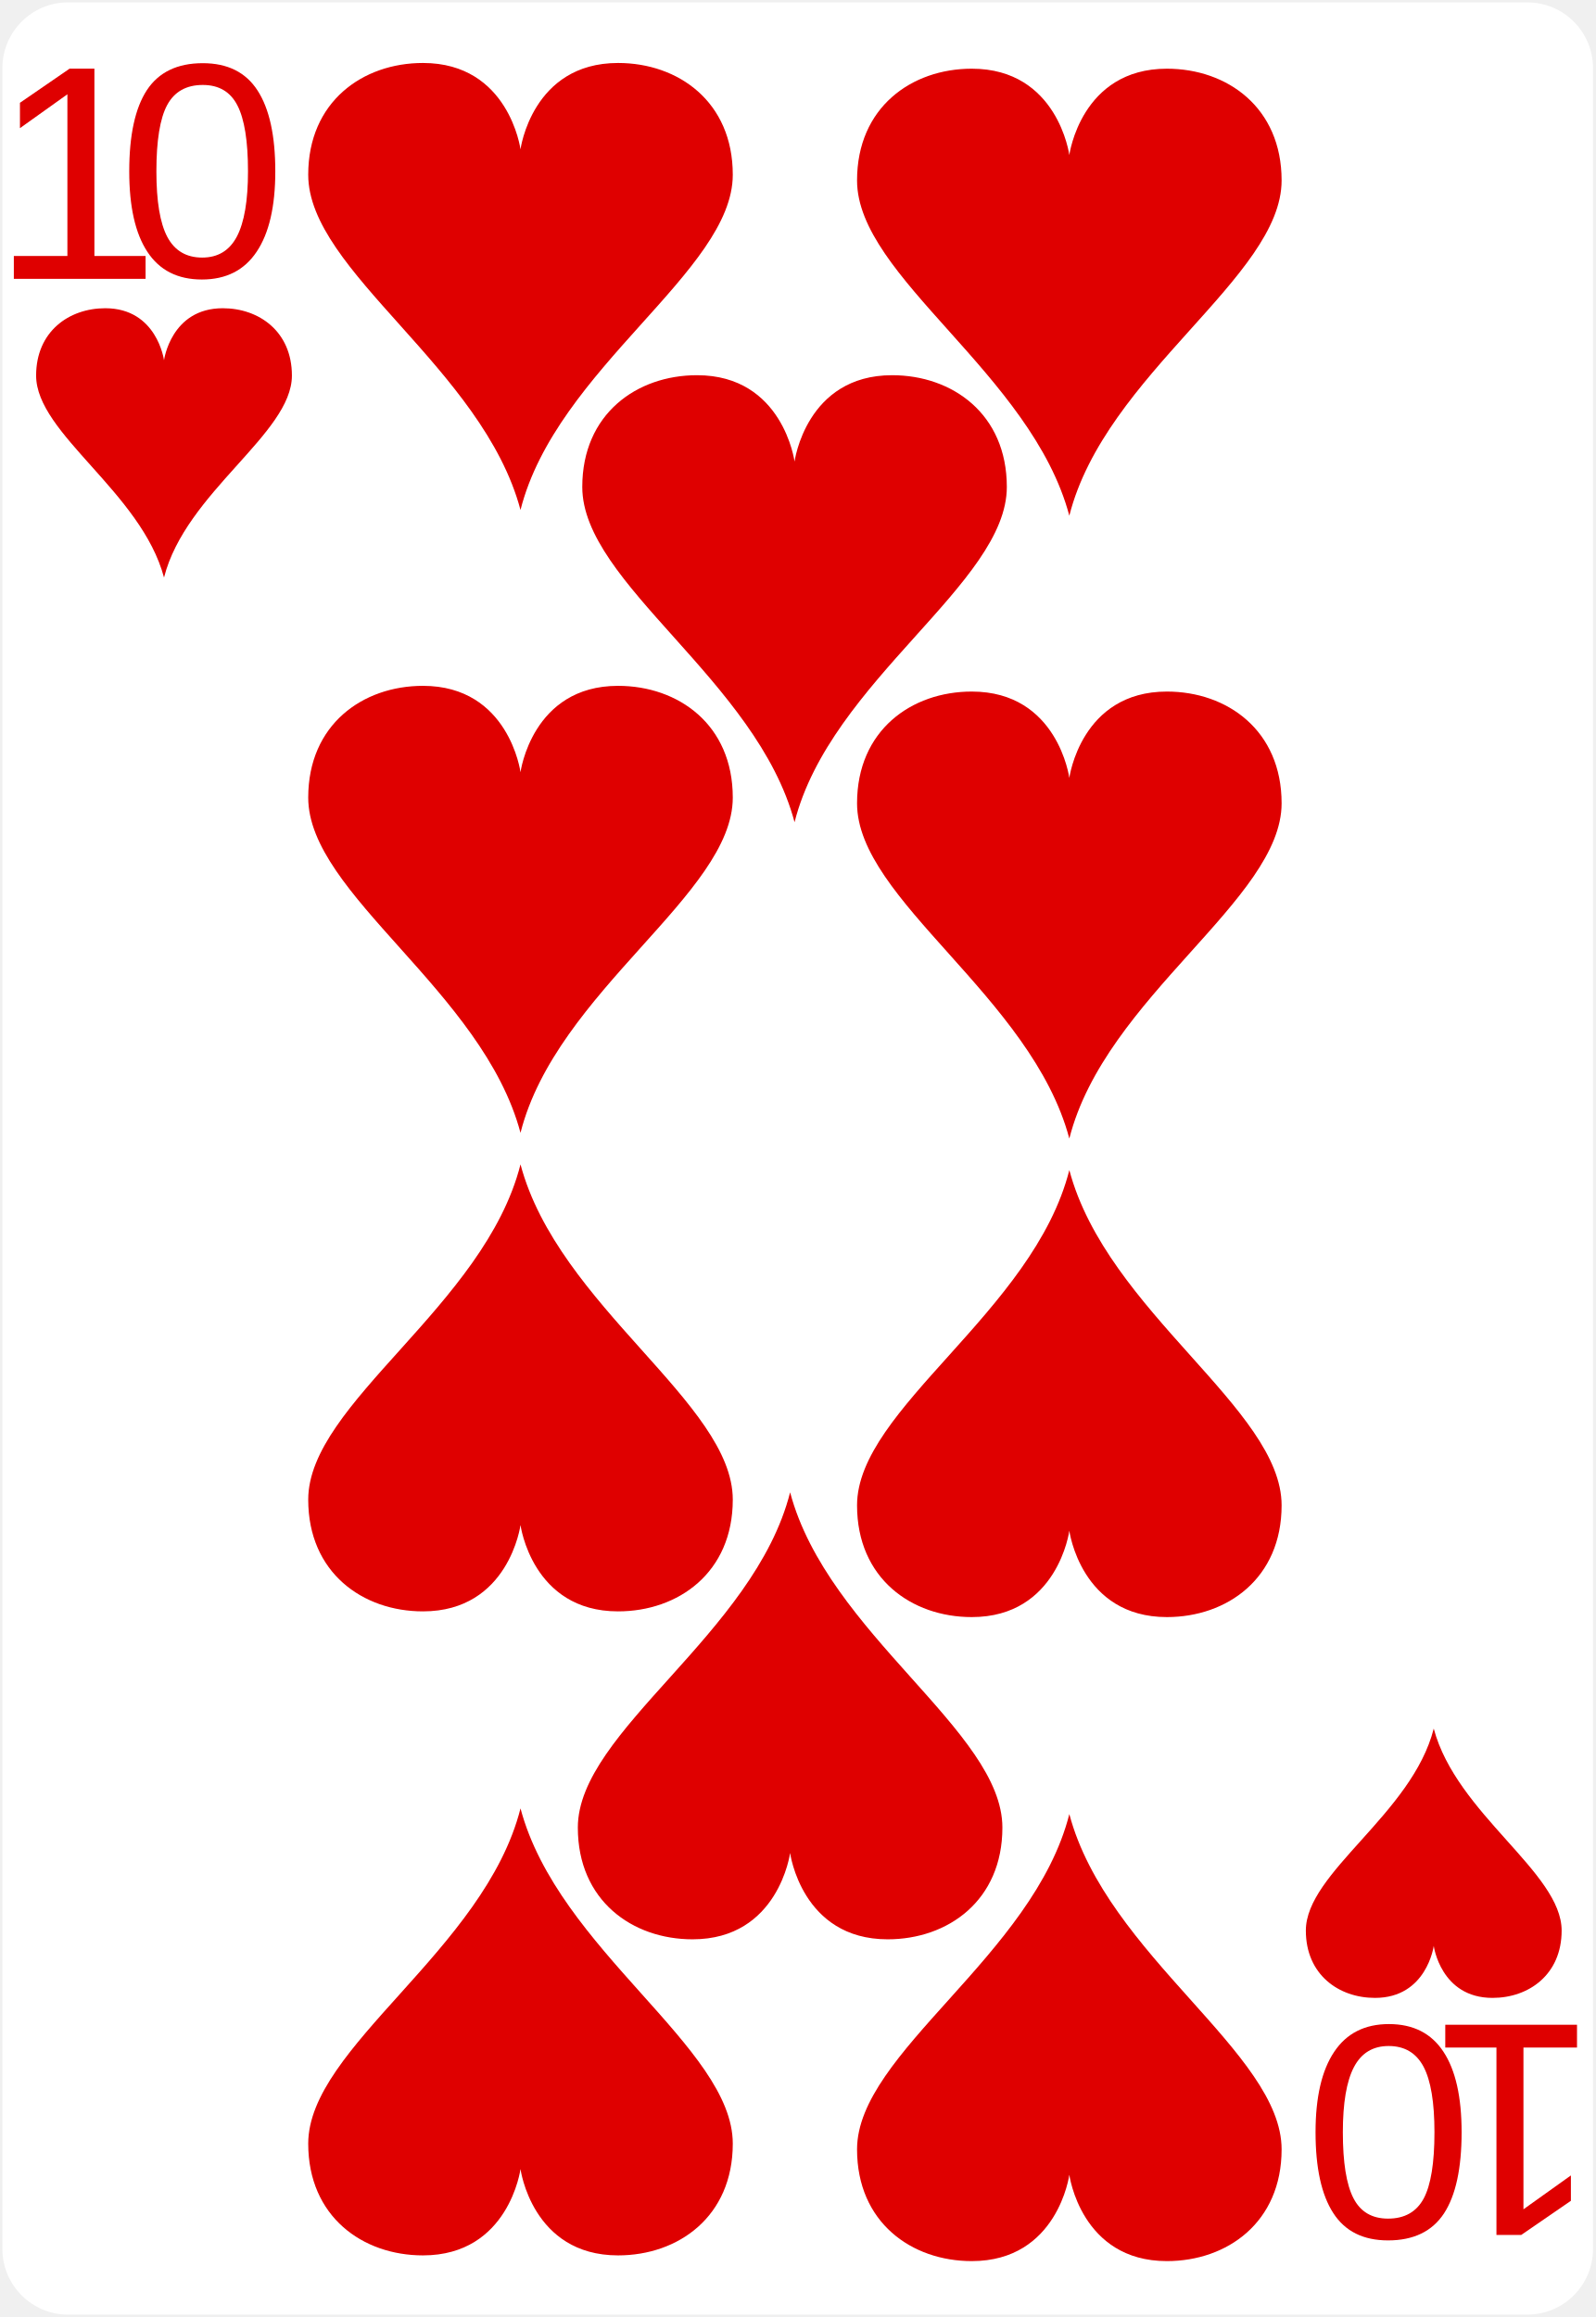
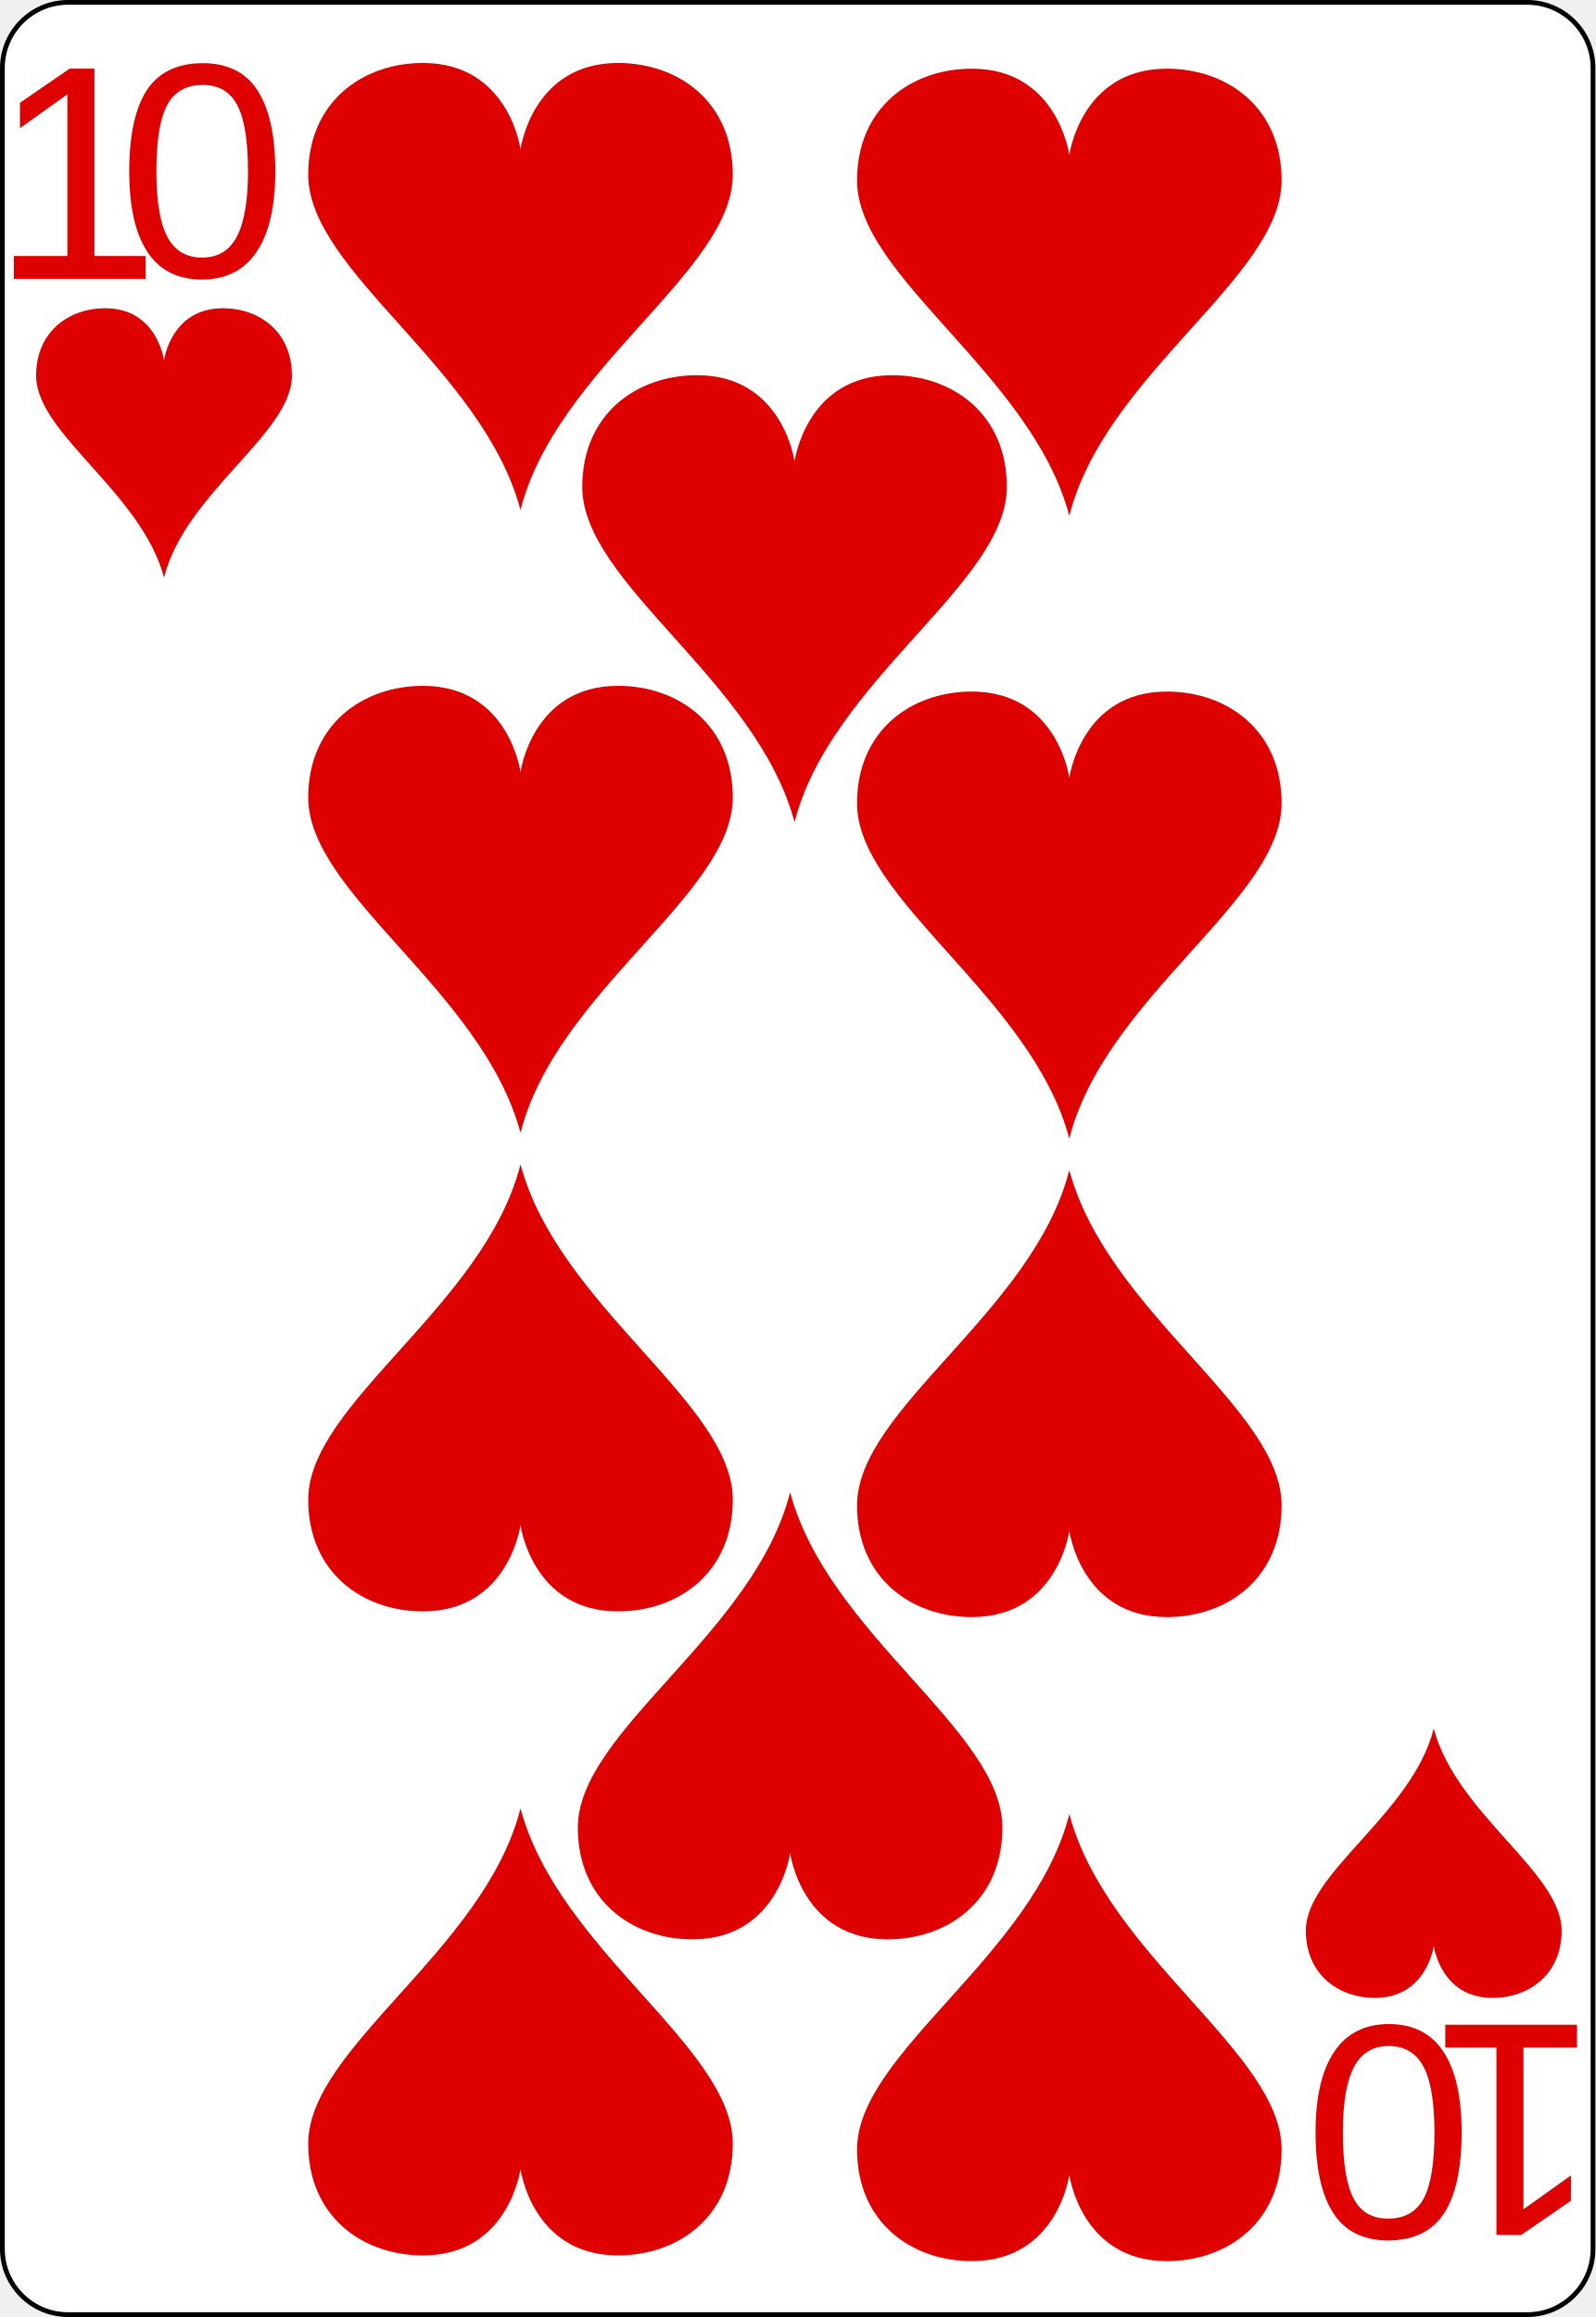
<svg xmlns="http://www.w3.org/2000/svg" xmlns:xlink="http://www.w3.org/1999/xlink" width="167.087pt" height="242.667pt" viewBox="0 0 167.087 242.667" xml:space="preserve" id="svg2" version="1.1">
  <defs id="defs41">
    <radialGradient xlink:href="#linearGradient3773" id="radialGradient3781" cx="-0.158" cy="-8.835" fx="-0.158" fy="-8.835" r="8" gradientTransform="matrix(-1.584269,-0.02349808,0.03071979,-2.477574,-0.2485638,-26.71351)" gradientUnits="userSpaceOnUse" />
    <linearGradient id="linearGradient3773">
      <stop style="stop-color:#000000;stop-opacity:1;" offset="0" id="stop3775" />
      <stop style="stop-color:#000000;stop-opacity:0.649;" offset="1" id="stop3777" />
    </linearGradient>
    <radialGradient xlink:href="#linearGradient3773" id="radialGradient3957" cx="-0.158" cy="-8.835" fx="-0.158" fy="-8.835" r="8" gradientTransform="matrix(-1.584269,-0.02349808,0.03071979,-2.477574,-0.2485638,-26.71351)" gradientUnits="userSpaceOnUse" />
    <linearGradient id="linearGradient3959">
      <stop style="stop-color:#000000;stop-opacity:1;" offset="0" id="stop3961" />
      <stop style="stop-color:#000000;stop-opacity:0.649;" offset="1" id="stop3963" />
    </linearGradient>
    <radialGradient r="81.903" fy="509.476" fx="168.025" cy="509.476" cx="168.025" gradientTransform="matrix(1.25656,-0.7774064,0.3366382,0.5361257,-221.2021,359.2426)" gradientUnits="userSpaceOnUse" id="radialGradient3975" xlink:href="#linearGradient3784-4" />
    <linearGradient id="linearGradient3784-4">
      <stop style="stop-color:#ffffff;stop-opacity:0.435;" offset="0" id="stop3786-8" />
      <stop style="stop-color:#000000;stop-opacity:0;" offset="1" id="stop3788-6" />
    </linearGradient>
    <radialGradient xlink:href="#linearGradient3784-4-5" id="radialGradient3929" gradientUnits="userSpaceOnUse" gradientTransform="matrix(1.25656,-0.7774064,0.3366382,0.5361257,-221.2021,359.2426)" cx="168.025" cy="509.476" fx="168.025" fy="509.476" r="81.903" />
    <linearGradient id="linearGradient3784-4-5">
      <stop style="stop-color:#ffffff;stop-opacity:0.489;" offset="0" id="stop3786-8-0" />
      <stop style="stop-color:#000000;stop-opacity:0;" offset="1" id="stop3788-6-3" />
    </linearGradient>
    <radialGradient xlink:href="#linearGradient3784-4-1" id="radialGradient3927" gradientUnits="userSpaceOnUse" gradientTransform="matrix(1.25656,-0.7774064,0.3366382,0.5361257,-221.2021,359.2426)" cx="168.025" cy="509.476" fx="168.025" fy="509.476" r="81.903" />
    <linearGradient id="linearGradient3784-4-1">
      <stop style="stop-color:#ffffff;stop-opacity:0.237;" offset="0" id="stop3786-8-03" />
      <stop style="stop-color:#000000;stop-opacity:0;" offset="1" id="stop3788-6-6" />
    </linearGradient>
    <radialGradient xlink:href="#linearGradient3768" id="radialGradient3776" cx="-0.206" cy="-4.579" fx="-0.206" fy="-4.579" r="8" gradientTransform="matrix(-1,0,0,-1.720176,-0.4120407,-13.02719)" gradientUnits="userSpaceOnUse" />
    <linearGradient id="linearGradient3768">
      <stop style="stop-color:#df0000;stop-opacity:1;" offset="0" id="stop3770" />
      <stop style="stop-color:#df0000;stop-opacity:0.672;" offset="1" id="stop3772" />
    </linearGradient>
    <radialGradient r="81.903" fy="511.223" fx="171.487" cy="511.223" cx="171.487" gradientTransform="matrix(1.152989,-0.6739155,0.3948202,0.6754904,-233.6326,270.4008)" gradientUnits="userSpaceOnUse" id="radialGradient4013" xlink:href="#linearGradient3784-4-6" />
    <linearGradient id="linearGradient3784-4-6">
      <stop style="stop-color:#ffffff;stop-opacity:0.313;" offset="0" id="stop3786-8-8" />
      <stop style="stop-color:#000000;stop-opacity:0;" offset="1" id="stop3788-6-8" />
    </linearGradient>
    <radialGradient r="81.903" fy="492.632" fx="159.354" cy="492.632" cx="159.354" gradientTransform="matrix(1.089478,-0.715138,0.4464527,0.6562658,-244.9333,290.9185)" gradientUnits="userSpaceOnUse" id="radialGradient4013-8" xlink:href="#linearGradient3784-4-2" />
    <linearGradient id="linearGradient3784-4-2">
      <stop style="stop-color:#ffffff;stop-opacity:0.29;" offset="0" id="stop3786-8-1" />
      <stop style="stop-color:#000000;stop-opacity:0;" offset="1" id="stop3788-6-5" />
    </linearGradient>
    <radialGradient r="81.903" fy="492.632" fx="159.354" cy="492.632" cx="159.354" gradientTransform="matrix(1.089478,-0.715138,0.4464527,0.6562658,-244.9333,290.9185)" gradientUnits="userSpaceOnUse" id="radialGradient3073" xlink:href="#linearGradient3784-4-2" />
  </defs>
-   <g id="Layer_x0020_1" style="fill-rule:nonzero;clip-rule:nonzero;stroke:none;stroke-miterlimit:4;">
-     <path style="fill:#FFFFFF;stroke:none;" d="M166.837,235.548c0,3.777-3.087,6.869-6.871,6.869H7.111c-3.775,0-6.861-3.092-6.861-6.869V7.12C0.25,3.343,3.336,0.25,7.111,0.25h152.855    c3.784,0,6.871,3.093,6.871,6.87v228.428z" id="path5" />
+   <g id="Layer_x0020_1" style="fill-rule:nonzero;clip-rule:nonzero;stroke:#000000;stroke-miterlimit:4;">
+     <path style="fill:#FFFFFF;stroke-width:0.5;" d="M166.837,235.548c0,3.777-3.087,6.869-6.871,6.869H7.111c-3.775,0-6.861-3.092-6.861-6.869V7.12C0.25,3.343,3.336,0.25,7.111,0.25h152.855    c3.784,0,6.871,3.093,6.871,6.87v228.428z" id="path5" />
    <g style="stroke:none;" id="g7">
      <g id="g9">
				
			</g>
    </g>
    <g id="g15">
			
		</g>
    <g id="g19">
			
		</g>
    <g style="stroke:none;" id="g23">
      <g id="g25">
				
			</g>
    </g>
    <g style="stroke:none;" id="g31">
      <g id="g33">
				
			</g>
    </g>
  </g>
  <text xml:space="preserve" style="font-size:32px;font-style:normal;font-weight:normal;line-height:125%;letter-spacing:0px;word-spacing:0px;fill:#df0000;fill-opacity:1;stroke:none;font-family:Bitstream Vera Sans" x="-0.987" y="29.203" id="text3788">
    <tspan id="tspan3790" x="-0.987" y="29.203" style="font-style:normal;font-variant:normal;font-weight:normal;font-stretch:normal;fill:#df0000;fill-opacity:1;font-family:Arial;-inkscape-font-specification:Arial">1</tspan>
  </text>
  <g transform="matrix(1.674307,0,0,1.566992,17.17751,46.38532)" id="layer1-9-6" style="fill:#df0000;fill-opacity:1">
    <path style="fill:#df0000;fill-opacity:1" id="hl-8" d="M 3.676,-9 C 0.433,-9 0,-5.523 0,-5.523 0,-5.523 -0.433,-9 -3.676,-9 -5.946,-9 -8,-7.441 -8,-4.5 -8,-0.614 -1.421,3.294 0,9 1.352,3.299 8,-0.614 8,-4.5 8,-7.441 5.946,-9 3.676,-9 z" />
  </g>
  <g transform="matrix(-1.674307,0,0,-1.566992,150.156,195.1431)" id="layer1-9-6-5" style="fill:#df0000;fill-opacity:1">
    <path style="fill:#df0000;fill-opacity:1" id="hl-8-1" d="M 3.676,-9 C 0.433,-9 0,-5.523 0,-5.523 0,-5.523 -0.433,-9 -3.676,-9 -5.946,-9 -8,-7.441 -8,-4.5 -8,-0.614 -1.421,3.294 0,9 1.352,3.299 8,-0.614 8,-4.5 8,-7.441 5.946,-9 3.676,-9 z" />
  </g>
  <g transform="matrix(2.779008,0,0,2.600887,54.51227,30.00377)" id="layer1-9-6-8" style="fill:#df0000;fill-opacity:1">
    <path style="fill:#df0000;fill-opacity:1" id="hl-8-8" d="M 3.676,-9 C 0.433,-9 0,-5.523 0,-5.523 0,-5.523 -0.433,-9 -3.676,-9 -5.946,-9 -8,-7.441 -8,-4.5 -8,-0.614 -1.421,3.294 0,9 1.352,3.299 8,-0.614 8,-4.5 8,-7.441 5.946,-9 3.676,-9 z" />
  </g>
  <g transform="matrix(-2.779008,0,0,-2.600887,54.51227,212.8062)" id="layer1-9-6-8-9" style="fill:#df0000;fill-opacity:1">
    <path style="fill:#df0000;fill-opacity:1" id="hl-8-8-5" d="M 3.676,-9 C 0.433,-9 0,-5.523 0,-5.523 0,-5.523 -0.433,-9 -3.676,-9 -5.946,-9 -8,-7.441 -8,-4.5 -8,-0.614 -1.421,3.294 0,9 1.352,3.299 8,-0.614 8,-4.5 8,-7.441 5.946,-9 3.676,-9 z" />
  </g>
  <g transform="matrix(2.779008,0,0,2.600887,54.51227,95.23862)" id="layer1-9-6-8-8" style="fill:#df0000;fill-opacity:1">
    <path style="fill:#df0000;fill-opacity:1" id="hl-8-8-8" d="M 3.676,-9 C 0.433,-9 0,-5.523 0,-5.523 0,-5.523 -0.433,-9 -3.676,-9 -5.946,-9 -8,-7.441 -8,-4.5 -8,-0.614 -1.421,3.294 0,9 1.352,3.299 8,-0.614 8,-4.5 8,-7.441 5.946,-9 3.676,-9 z" />
  </g>
  <g transform="matrix(-2.779008,0,0,-2.600887,54.51227,145.356)" id="layer1-9-6-8-884-8" style="fill:#df0000;fill-opacity:1">
    <path style="fill:#df0000;fill-opacity:1" id="hl-8-8-3-8" d="M 3.676,-9 C 0.433,-9 0,-5.523 0,-5.523 0,-5.523 -0.433,-9 -3.676,-9 -5.946,-9 -8,-7.441 -8,-4.5 -8,-0.614 -1.421,3.294 0,9 1.352,3.299 8,-0.614 8,-4.5 8,-7.441 5.946,-9 3.676,-9 z" />
  </g>
  <g transform="matrix(2.779008,0,0,2.600887,111.9909,30.60254)" id="layer1-9-6-8-7" style="fill:#df0000;fill-opacity:1">
    <path style="fill:#df0000;fill-opacity:1" id="hl-8-8-1" d="M 3.676,-9 C 0.433,-9 0,-5.523 0,-5.523 0,-5.523 -0.433,-9 -3.676,-9 -5.946,-9 -8,-7.441 -8,-4.5 -8,-0.614 -1.421,3.294 0,9 1.352,3.299 8,-0.614 8,-4.5 8,-7.441 5.946,-9 3.676,-9 z" />
  </g>
  <g transform="matrix(-2.779008,0,0,-2.600887,111.9909,213.4049)" id="layer1-9-6-8-9-7" style="fill:#df0000;fill-opacity:1">
    <path style="fill:#df0000;fill-opacity:1" id="hl-8-8-5-2" d="M 3.676,-9 C 0.433,-9 0,-5.523 0,-5.523 0,-5.523 -0.433,-9 -3.676,-9 -5.946,-9 -8,-7.441 -8,-4.5 -8,-0.614 -1.421,3.294 0,9 1.352,3.299 8,-0.614 8,-4.5 8,-7.441 5.946,-9 3.676,-9 z" />
  </g>
  <g transform="matrix(2.779008,0,0,2.600887,111.9909,95.8374)" id="layer1-9-6-8-8-7" style="fill:#df0000;fill-opacity:1">
    <path style="fill:#df0000;fill-opacity:1" id="hl-8-8-8-2" d="M 3.676,-9 C 0.433,-9 0,-5.523 0,-5.523 0,-5.523 -0.433,-9 -3.676,-9 -5.946,-9 -8,-7.441 -8,-4.5 -8,-0.614 -1.421,3.294 0,9 1.352,3.299 8,-0.614 8,-4.5 8,-7.441 5.946,-9 3.676,-9 z" />
  </g>
  <g transform="matrix(-2.779008,0,0,-2.600887,111.9909,145.9548)" id="layer1-9-6-8-884-8-2" style="fill:#df0000;fill-opacity:1">
    <path style="fill:#df0000;fill-opacity:1" id="hl-8-8-3-8-6" d="M 3.676,-9 C 0.433,-9 0,-5.523 0,-5.523 0,-5.523 -0.433,-9 -3.676,-9 -5.946,-9 -8,-7.441 -8,-4.5 -8,-0.614 -1.421,3.294 0,9 1.352,3.299 8,-0.614 8,-4.5 8,-7.441 5.946,-9 3.676,-9 z" />
  </g>
  <g transform="matrix(2.779008,0,0,2.600887,83.21339,62.70455)" id="layer1-9-6-8-91" style="fill:#df0000;fill-opacity:1">
    <path style="fill:#df0000;fill-opacity:1" id="hl-8-8-7" d="M 3.676,-9 C 0.433,-9 0,-5.523 0,-5.523 0,-5.523 -0.433,-9 -3.676,-9 -5.946,-9 -8,-7.441 -8,-4.5 -8,-0.614 -1.421,3.294 0,9 1.352,3.299 8,-0.614 8,-4.5 8,-7.441 5.946,-9 3.676,-9 z" />
  </g>
  <g transform="matrix(-2.779008,0,0,-2.600887,82.74851,179.7029)" id="layer1-9-6-8-9-6" style="fill:#df0000;fill-opacity:1">
    <path style="fill:#df0000;fill-opacity:1" id="hl-8-8-5-8" d="M 3.676,-9 C 0.433,-9 0,-5.523 0,-5.523 0,-5.523 -0.433,-9 -3.676,-9 -5.946,-9 -8,-7.441 -8,-4.5 -8,-0.614 -1.421,3.294 0,9 1.352,3.299 8,-0.614 8,-4.5 8,-7.441 5.946,-9 3.676,-9 z" />
  </g>
  <text xml:space="preserve" style="font-size:32px;font-style:normal;font-weight:normal;line-height:125%;letter-spacing:0px;word-spacing:0px;fill:#df0000;fill-opacity:1;stroke:none;font-family:Bitstream Vera Sans" x="12.287" y="28.96" id="text3788-43">
    <tspan id="tspan3790-1" x="12.287" y="28.96" style="font-style:normal;font-variant:normal;font-weight:normal;font-stretch:normal;fill:#df0000;fill-opacity:1;font-family:Arial;-inkscape-font-specification:Arial">0</tspan>
  </text>
  <text xml:space="preserve" style="font-size:32px;font-style:normal;font-weight:normal;line-height:125%;letter-spacing:0px;word-spacing:0px;fill:#df0000;fill-opacity:1;stroke:none;font-family:Bitstream Vera Sans" x="-167.598" y="-212.06" id="text3788-7" transform="scale(-1,-1)">
    <tspan id="tspan3790-5" x="-167.598" y="-212.06" style="font-style:normal;font-variant:normal;font-weight:normal;font-stretch:normal;fill:#df0000;fill-opacity:1;font-family:Arial;-inkscape-font-specification:Arial">1</tspan>
  </text>
  <text xml:space="preserve" style="font-size:32px;font-style:normal;font-weight:normal;line-height:125%;letter-spacing:0px;word-spacing:0px;fill:#df0000;fill-opacity:1;stroke:none;font-family:Bitstream Vera Sans" x="-154.324" y="-212.302" id="text3788-43-8" transform="scale(-1,-1)">
    <tspan id="tspan3790-1-7" x="-154.324" y="-212.302" style="font-style:normal;font-variant:normal;font-weight:normal;font-stretch:normal;fill:#df0000;fill-opacity:1;font-family:Arial;-inkscape-font-specification:Arial">0</tspan>
  </text>
</svg>
